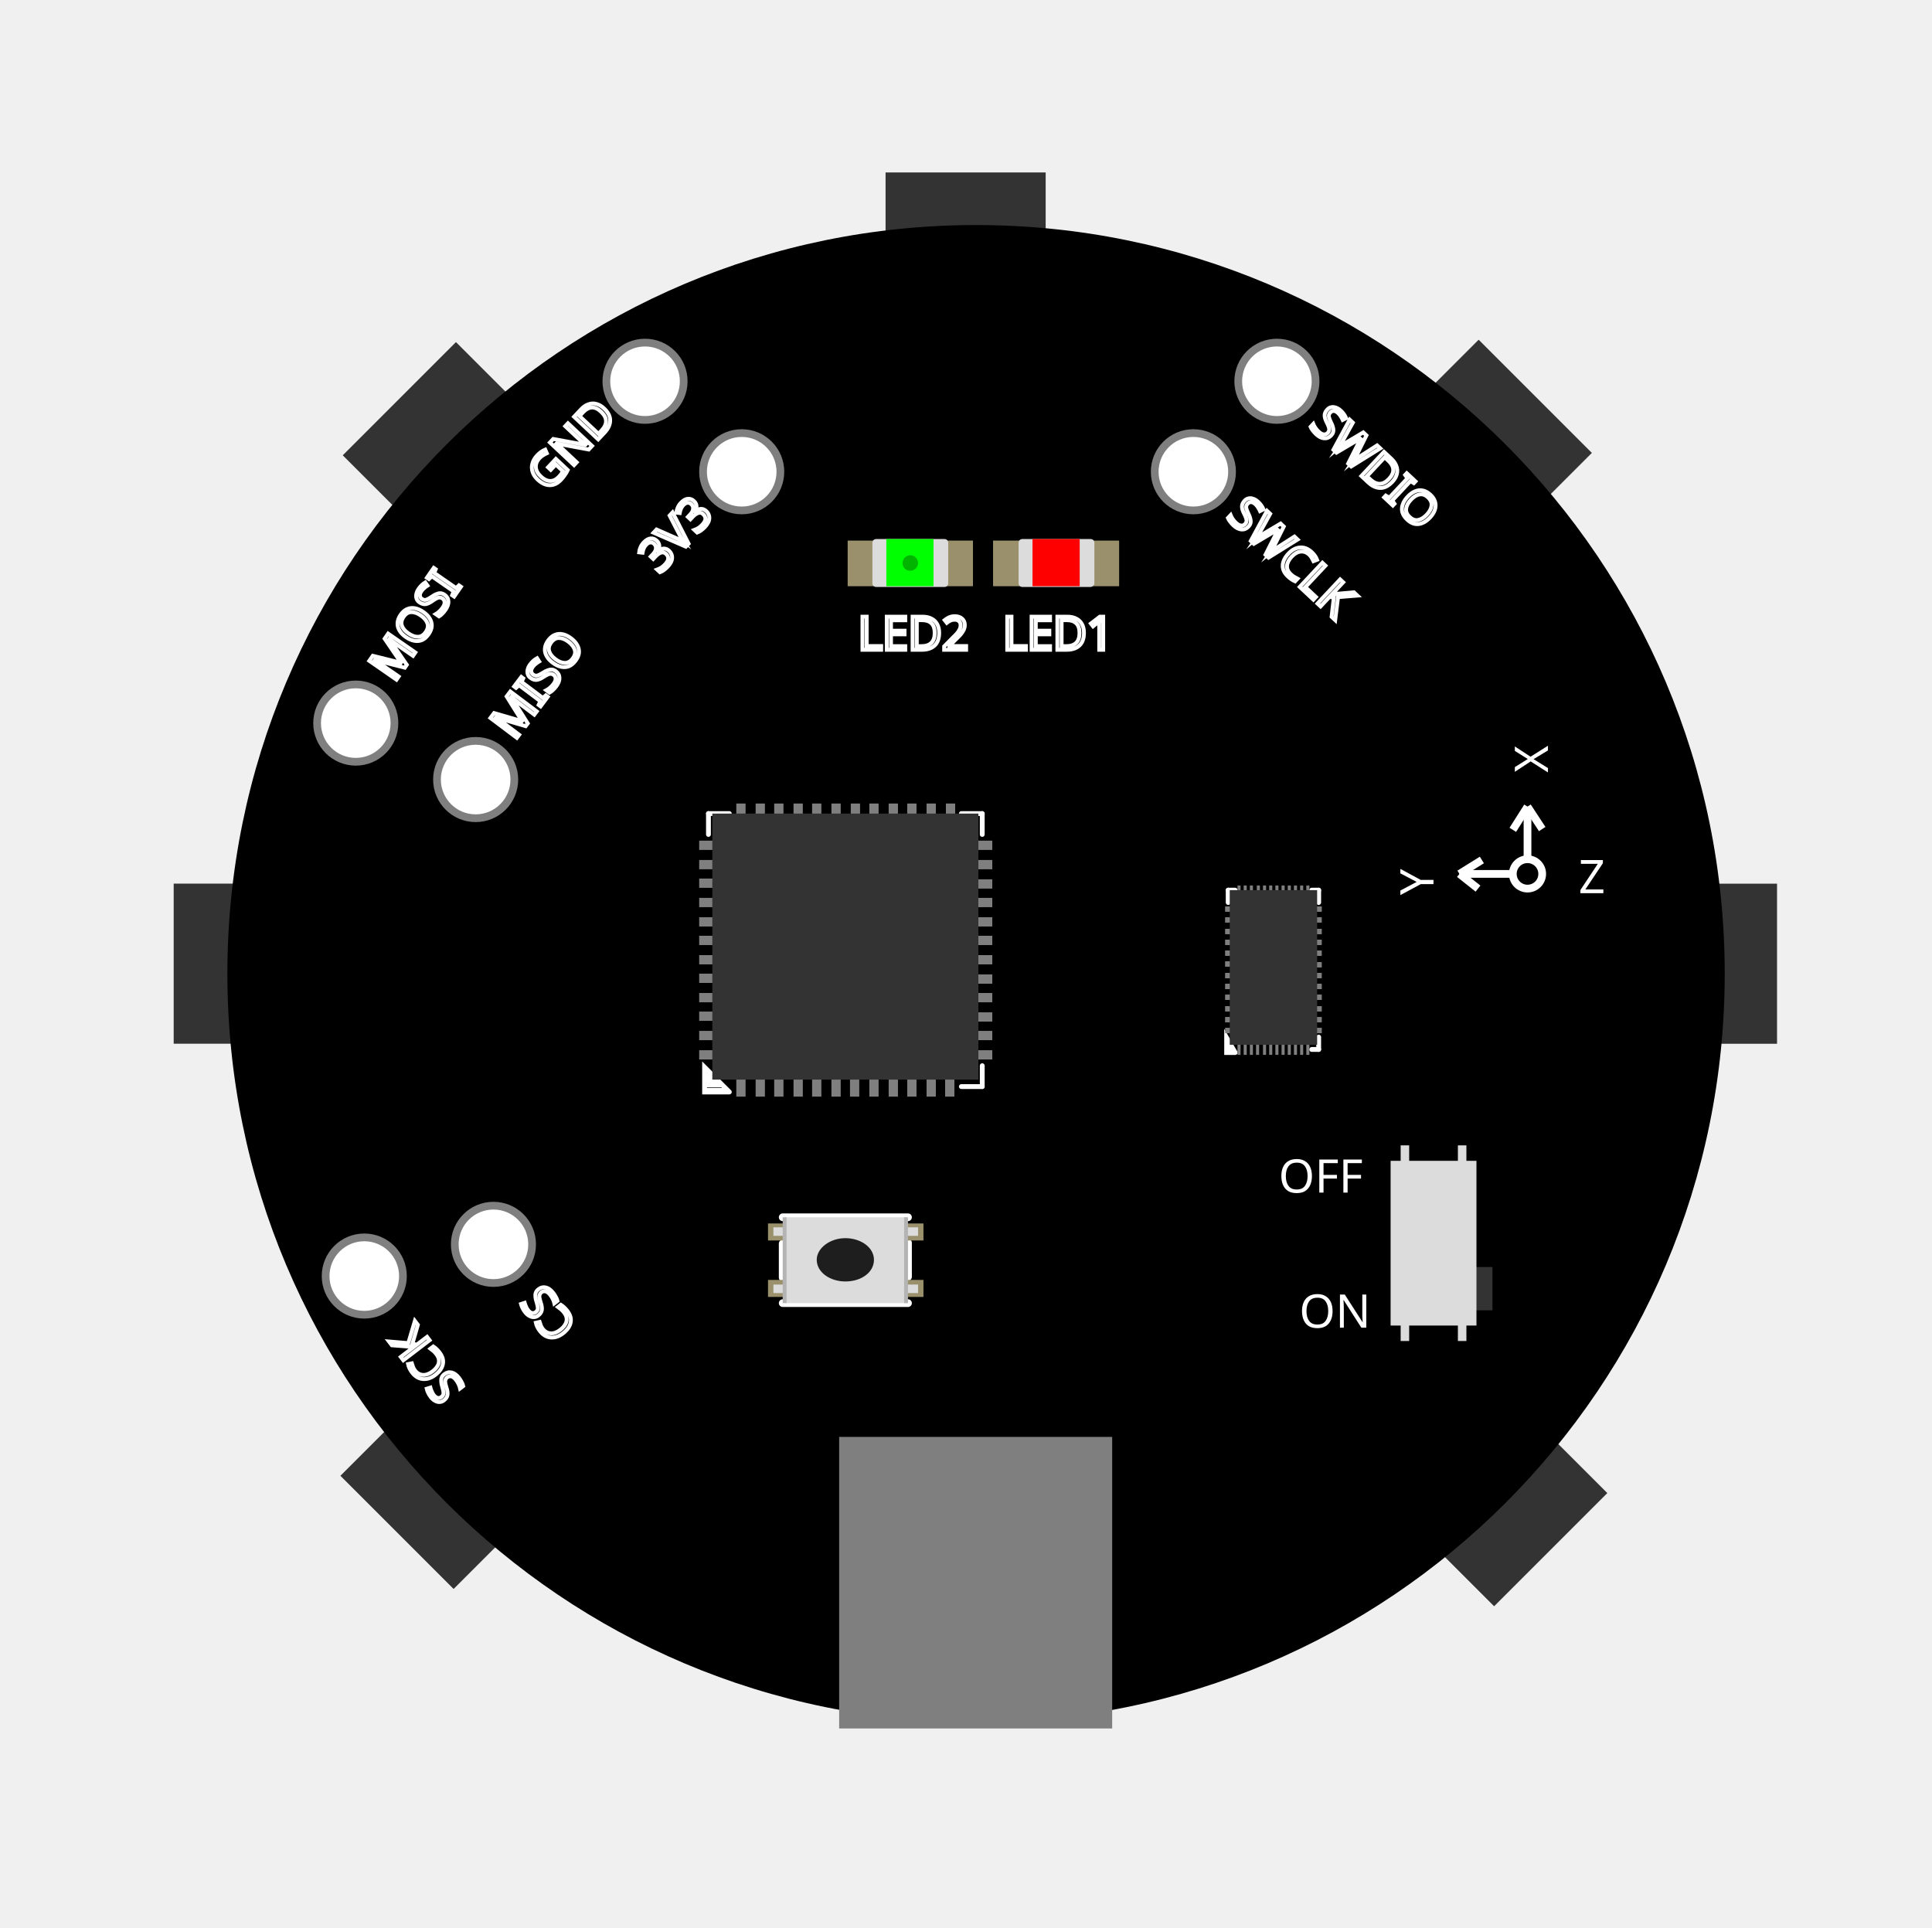
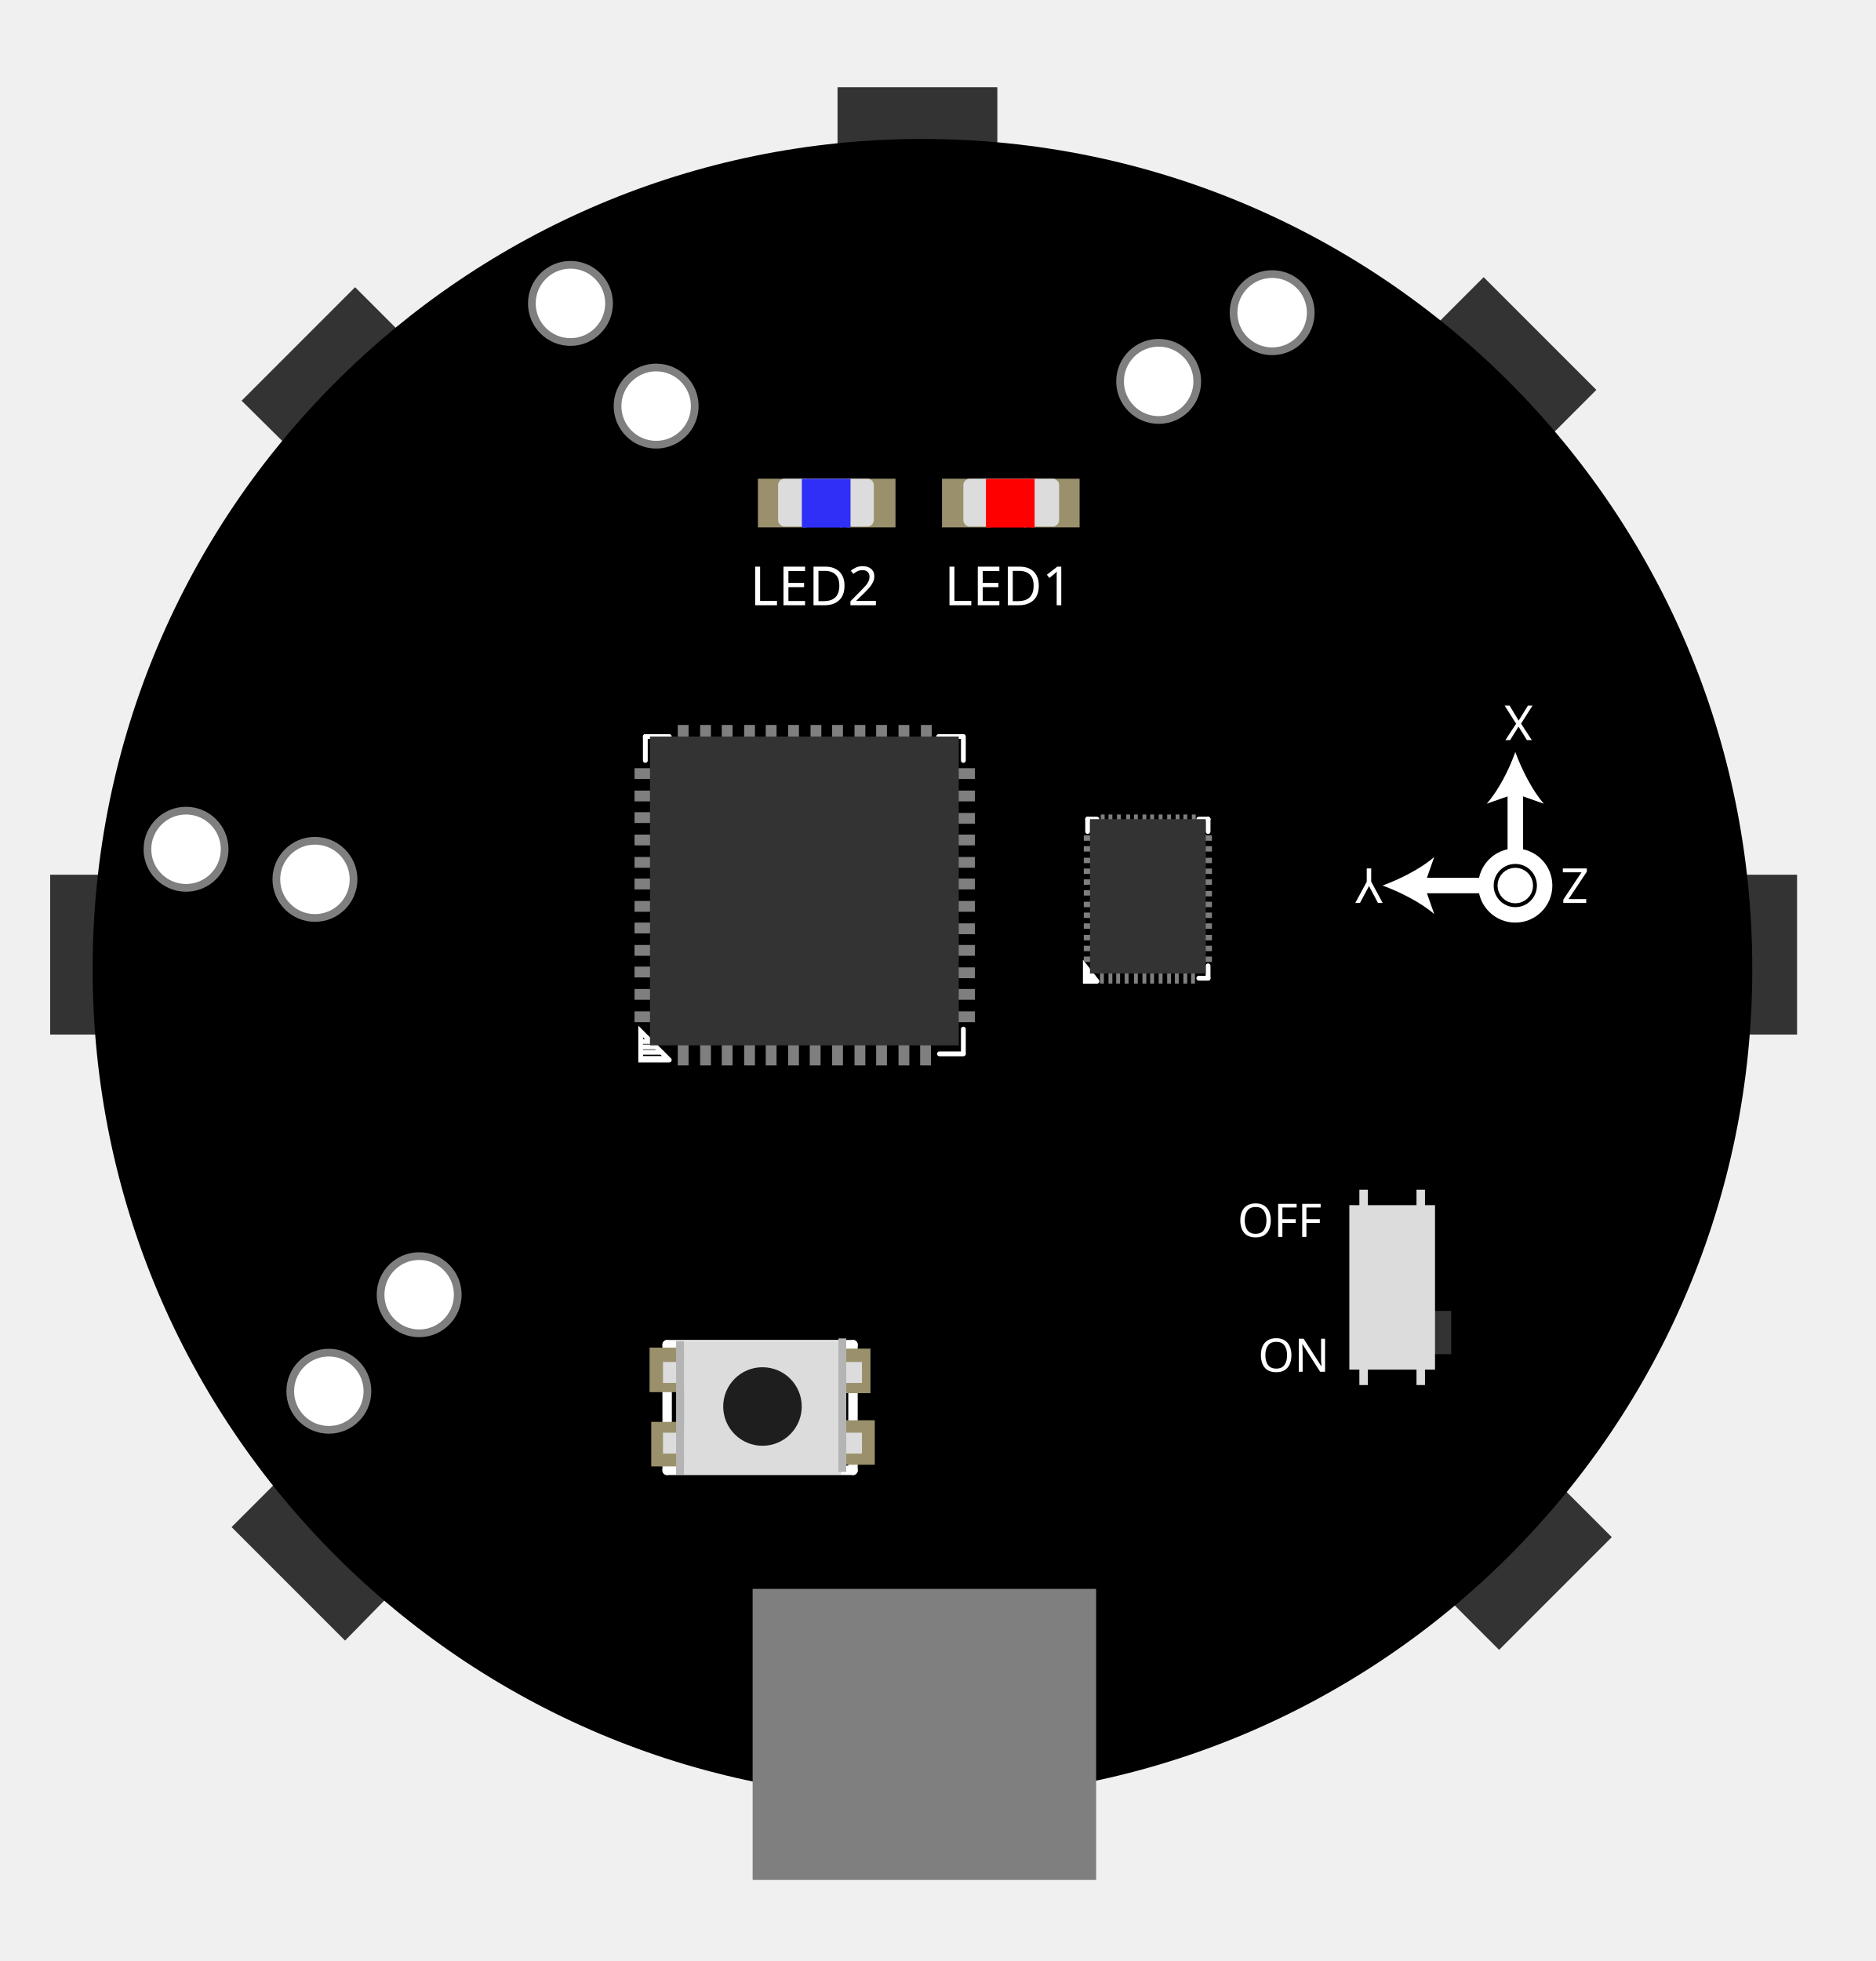
- <svg xmlns="http://www.w3.org/2000/svg" viewBox="0 0 249.8 249.3" id="svg442">
-   <style id="style230">.st0{fill:#333}.st1{fill:#fff;stroke:#7f7f7f;stroke-miterlimit:10}.st2{fill:#7f7f7f}.st3{stroke-linecap:round}.st3,.st4{fill:none;stroke:#fff;stroke-width:.999}.st5{fill:#9a916c}.st6{fill:#dcdcdc}.st8{fill:#b4b4b4}.st9{stroke:#fff;stroke-width:.5;stroke-miterlimit:10}.st10{font-family:'HelveticaNeue-UltraLight'}.st11{font-size:6px}.st12{fill:#fff}.st13{font-family:'HelveticaNeue-Bold'}.st15,.st16,.st20{fill:none;stroke:#fff}.st15{stroke-miterlimit:10}.st16,.st20{stroke-width:.749;stroke-linecap:round}.st20{stroke-width:.624}</style>
-   <g id="svg2">
-     <path id="A5" transform="rotate(-134.999 56.194 193.22)" class="st0" d="M45.8 186.3h20.7v13.8H45.8z" />
-     <path id="A4" transform="rotate(-45.001 195.637 195.533)" class="st0" d="M185.3 188.6H206v13.8h-20.7z" />
-     <path id="A2" transform="rotate(45.001 193.608 56.08)" class="st0" d="M183.3 49.2H204V63h-20.7z" />
-     <path id="A7" transform="rotate(-45.001 56.572 56.46)" class="st0" d="M46.2 49.5h20.7v13.8H46.2z" />
-     <path id="A1" transform="rotate(-90 29.407 124.65)" class="st0" d="M19.1 117.7h20.7v13.8H19.1z" />
-     <path id="A3" transform="rotate(-90 222.914 124.65)" class="st0" d="M212.6 117.7h20.7v13.8h-20.7z" />
-     <path id="A6" class="st0" d="M114.5 22.3h20.7v13.8h-20.7z" />
-     <circle cx="126.2" cy="125.9" r="96.8" id="circle239" />
-     <circle id="SWDIO" class="st1" cx="165.1" cy="49.3" r="5" />
-     <circle id="SWCLK" class="st1" cx="154.3" cy="61" r="5" />
-     <path class="st2" id="rect243" d="M108.5 185.8h35.3v37.7h-35.3z" />
-     <circle id="_x33_V" class="st1" cx="95.9" cy="61" r="5" />
-     <circle id="GND" class="st1" cx="83.4" cy="49.3" r="5" />
-     <path id="path25263" class="st3" d="M117.4 168.5h-16.2" />
-     <path id="path25265" class="st3" d="M101.2 157.4h16.2" />
-     <path id="path25267" class="st3" d="M117.4 160.7v4.4" />
-     <path id="path25269" class="st3" d="M101.2 165.2v-4.4" />
-     <path id="path25271" class="st4" d="M109.3 160.2c2 0 3.7 1.2 3.7 2.8 0 1.5-1.7 2.8-3.7 2.8s-3.7-1.2-3.7-2.8c0-1.6 1.7-2.8 3.7-2.8z" />
-     <path id="path25273" class="st4" d="M109.3 161.1c1.4 0 2.5.8 2.5 1.8s-1.1 1.8-2.5 1.8-2.5-.8-2.5-1.8c.1-1 1.2-1.8 2.5-1.8z" />
-     <path id="path25689" class="st5" d="M119.4 160.4h-4.9v-2.2h4.9v2.2z" />
-     <path id="path25691" class="st5" d="M104.2 160.4h-4.9v-2.2h4.9v2.2z" />
-     <path id="path25693" class="st5" d="M119.4 167.7h-4.9v-2.2h4.9v2.2z" />
-     <path id="path25695" class="st5" d="M104.2 167.7h-4.9v-2.2h4.9v2.2z" />
-     <path id="path26207" class="st6" d="M101.5 167.2v1.3h15.7v-1.3h1.5v-1.1h-1.5v-6.3h1.5v-1.1h-1.5v-1.3h-15.7v1.3H100v1.1h1.5v6.3H100v1.1h1.5z" />
-     <path id="BTN_B" d="M109.3 165.7c-2 0-3.7-1.2-3.7-2.8 0-1.5 1.7-2.8 3.7-2.8s3.7 1.2 3.7 2.8c0 1.6-1.6 2.8-3.7 2.8" fill="#1e1e1e" />
-     <path id="path26211" class="st8" d="M117.4 168.5h-.5v-11.1h.5v11.1z" />
-     <path id="path26213" class="st8" d="M101.7 168.5h-.5v-11.1h.5v11.1z" />
-     <circle id="MISO" class="st1" cx="61.5" cy="100.8" r="5" />
-     <circle id="MOSI" class="st1" cx="46" cy="93.5" r="5" />
-     <circle id="CS" class="st1" cx="63.8" cy="160.9" r="5" />
-     <circle id="SCK" class="st1" cx="47.1" cy="165" r="5" />
-     <text transform="translate(110.934 84.021)" class="st9 st10 st11" id="text265">LED2</text>
-     <text transform="translate(129.656 84.021)" class="st9 st10 st11" id="text267">LED1</text>
-     <text transform="rotate(43.164 14.936 241.316)" class="st9 st10 st11" id="text269">SWDIO</text>
-     <text transform="rotate(43.164 -5.308 233.7)" class="st9 st10 st11" id="text271">SWCLK</text>
-     <text transform="rotate(-46.835 109.019 -49.909)" class="st9 st10 st11" id="text273">GND</text>
-     <text transform="rotate(-46.835 128.423 -61.298)" class="st9 st10 st11" id="text275">3V3</text>
-     <text transform="rotate(-55.264 109.864 -4.467)" class="st9 st10 st11" id="text277">MOSI</text>
-     <text transform="rotate(-53.028 129.326 -18.692)" class="st9 st10 st11" id="text279">MISO</text>
-     <text transform="scale(-1) rotate(52.64 151.222 -150.542)" class="st9 st10 st11" id="text281">SCK</text>
-     <text transform="rotate(-128.083 79.074 67.487)" class="st9 st10 st11" id="text283">CS</text>
-     <text transform="rotate(-90 150.027 -50.117)" class="st12 st13 st11" id="text285">X</text>
-     <text transform="rotate(-90 150.543 -34.801)" class="st12 st13 st11" id="text287">Y</text>
-     <text transform="translate(193.444 124.48)" class="st10 st11" id="text289">z</text>
-     <text transform="translate(204.105 115.494)" class="st12 st13 st11" id="text291">Z</text>
-     <circle cx="197.5" cy="113" r="1.9" id="circle293" stroke="#fff" stroke-miterlimit="10" />
-     <path class="st15" id="line295" d="M197.5 111.2v-6.9" />
-     <path class="st15" id="line297" d="M195.6 113h-6.9" />
-     <path class="st15" id="line299" d="M188.7 113l2.9-1.8" />
-     <path class="st15" id="line301" d="M188.7 113l2.4 1.9" />
-     <path class="st15" id="line303" d="M197.5 104.3l-1.9 3" />
-     <path class="st15" id="line305" d="M197.5 104.3l1.9 2.9" />
-     <path transform="rotate(-90 189.1 166.631)" class="st0" id="rect307" d="M186.3 162.8h5.6v7.7h-5.6z" />
-     <path id="path26207_1_" class="st6" d="M181.1 150.1h-1.3v21.3h1.3v2h1.1v-2h6.3v2h1.1v-2h1.3v-21.3h-1.3v-2h-1.1v2h-6.3v-2h-1.1v2z" />
-     <text transform="translate(165.315 154.213)" class="st12 st13 st11" id="text310">OFF</text>
-     <text transform="translate(167.985 171.676)" class="st12 st13 st11" id="text312">ON</text>
-   </g>
-   <g id="Layer_3">
-     <path id="path25197" class="st16" d="M117.7 71.9v1.9-1.9m-.8-.6v3-3m2 1.5l-2.5 1.9V71l2.5 1.8" />
-     <path id="path25609" class="st5" d="M115.5 69.9v5.9h-5.9v-5.9h5.9z" />
-     <path id="path25611" class="st5" d="M125.8 69.9v5.9h-5.9v-5.9h5.9z" />
-     <path id="path26119" class="st6" d="M122.1 75.9h-8.8c-.3 0-.5-.2-.5-.5v-5.2c0-.3.2-.5.5-.5h8.8c.3 0 .5.2.5.5v5.2c0 .3-.2.5-.5.5" />
-     <path id="path26121" d="M120.7 69.7v6.1h-6.1v-6.1h6.1z" fill="#0f0" />
-     <path id="path26123" d="M118.7 72.8c0 .5-.4 1-1 1s-1-.4-1-1c0-.5.4-1 1-1s1 .5 1 1" fill="#00b400" />
-     <path id="path25055" class="st16" d="M136.6 71.9v1.9-1.9m-.8-.6v3-3m2 1.5l-2.5 1.9V71l2.5 1.8" />
-     <path id="path25525" class="st5" d="M134.3 69.9v5.9h-5.9v-5.9h5.9z" />
-     <path id="path25527" class="st5" d="M144.7 69.9v5.9h-5.9v-5.9h5.9z" />
-     <path id="path26013" class="st6" d="M141 75.9h-8.8c-.3 0-.5-.2-.5-.5v-5.2c0-.3.2-.5.5-.5h8.8c.3 0 .5.2.5.5v5.2c0 .3-.3.5-.5.5" />
-     <path id="LED" d="M139.6 69.7v6.1h-6.1v-6.1h6.1z" fill="red" />
-   </g>
-   <g id="Layer_2">
-     <path id="path25295" class="st20" d="M94.3 105.2h-2.7" />
-     <path id="path25297" class="st20" d="M91.6 105.2v2.7" />
-     <path id="path25299" class="st20" d="M124.3 105.2h2.7" />
-     <path id="path25301" class="st20" d="M127 105.2v2.7" />
-     <path id="path25303" class="st20" d="M127 137.8v2.7" />
-     <path id="path25305" class="st20" d="M127 140.5h-2.7" />
-     <path id="path25307" class="st20" d="M91.1 139.1h1.1-1.1m0 .6h1.7-1.7m0 .6h2.4-2.4m0 .7h3-3m3.2.2h-3.2V138l3.2 3.2" />
-     <path id="path25719" class="st2" d="M95.2 138.1h1.2v3.7h-1.2v-3.7z" />
-     <path id="path25721" class="st2" d="M97.7 138.1h1.2v3.7h-1.2v-3.7z" />
-     <path id="path25723" class="st2" d="M100.1 138.1h1.2v3.7h-1.2v-3.7z" />
-     <path id="path25725" class="st2" d="M102.6 138.1h1.2v3.7h-1.2v-3.7z" />
-     <path id="path25727" class="st2" d="M105 138.1h1.2v3.7H105v-3.7z" />
-     <path id="path25729" class="st2" d="M107.5 138.1h1.2v3.7h-1.2v-3.7z" />
-     <path id="path25731" class="st2" d="M109.9 138.1h1.2v3.7h-1.2v-3.7z" />
-     <path id="path25733" class="st2" d="M112.4 138.1h1.2v3.7h-1.2v-3.7z" />
-     <path id="path25735" class="st2" d="M114.9 138.1h1.2v3.7h-1.2v-3.7z" />
-     <path id="path25737" class="st2" d="M117.3 138.1h1.2v3.7h-1.2v-3.7z" />
-     <path id="path25739" class="st2" d="M119.8 138.1h1.2v3.7h-1.2v-3.7z" />
-     <path id="path25741" class="st2" d="M122.2 138.1h1.2v3.7h-1.2v-3.7z" />
-     <path id="path25743" class="st2" d="M128.3 137h-3.7v-1.2h3.7v1.2z" />
-     <path id="path25745" class="st2" d="M128.3 134.5h-3.7v-1.2h3.7v1.2z" />
-     <path id="path25747" class="st2" d="M128.3 132.1h-3.7v-1.2h3.7v1.2z" />
-     <path id="path25749" class="st2" d="M128.3 129.6h-3.7v-1.2h3.7v1.2z" />
-     <path id="path25751" class="st2" d="M128.3 127.2h-3.7V126h3.7v1.2z" />
-     <path id="path25753" class="st2" d="M128.3 124.7h-3.7v-1.2h3.7v1.2z" />
-     <path id="path25755" class="st2" d="M128.3 122.2h-3.7V121h3.7v1.2z" />
-     <path id="path25757" class="st2" d="M128.3 119.8h-3.7v-1.2h3.7v1.2z" />
-     <path id="path25759" class="st2" d="M128.3 117.3h-3.7v-1.2h3.7v1.2z" />
-     <path id="path25761" class="st2" d="M128.3 114.9h-3.7v-1.2h3.7v1.2z" />
-     <path id="path25763" class="st2" d="M128.3 112.4h-3.7v-1.2h3.7v1.2z" />
-     <path id="path25765" class="st2" d="M128.3 109.9h-3.7v-1.2h3.7v1.2z" />
-     <path id="path25767" class="st2" d="M123.5 107.6h-1.2v-3.7h1.2v3.7z" />
-     <path id="path25769" class="st2" d="M121 107.6h-1.2v-3.7h1.2v3.7z" />
-     <path id="path25771" class="st2" d="M118.5 107.6h-1.2v-3.7h1.2v3.7z" />
-     <path id="path25773" class="st2" d="M116.1 107.6h-1.2v-3.7h1.2v3.7z" />
-     <path id="path25775" class="st2" d="M113.6 107.6h-1.2v-3.7h1.2v3.7z" />
-     <path id="path25777" class="st2" d="M111.2 107.6H110v-3.7h1.2v3.7z" />
-     <path id="path25779" class="st2" d="M108.7 107.6h-1.2v-3.7h1.2v3.7z" />
-     <path id="path25781" class="st2" d="M106.3 107.6H105v-3.7h1.2v3.7z" />
-     <path id="path25783" class="st2" d="M103.8 107.6h-1.2v-3.7h1.2v3.7z" />
-     <path id="path25785" class="st2" d="M101.3 107.6h-1.2v-3.7h1.2v3.7z" />
-     <path id="path25787" class="st2" d="M98.9 107.6h-1.2v-3.7h1.2v3.7z" />
-     <path id="path25789" class="st2" d="M96.4 107.6h-1.2v-3.7h1.2v3.7z" />
-     <path id="path25791" class="st2" d="M90.4 108.7h3.7v1.2h-3.7v-1.2z" />
-     <path id="path25793" class="st2" d="M90.4 111.2h3.7v1.2h-3.7v-1.2z" />
-     <path id="path25795" class="st2" d="M90.4 113.6h3.7v1.2h-3.7v-1.2z" />
-     <path id="path25797" class="st2" d="M90.4 116.1h3.7v1.2h-3.7v-1.2z" />
-     <path id="path25799" class="st2" d="M90.4 118.6h3.7v1.2h-3.7v-1.2z" />
-     <path id="path25801" class="st2" d="M90.4 121h3.7v1.2h-3.7V121z" />
-     <path id="path25803" class="st2" d="M90.4 123.5h3.7v1.2h-3.7v-1.2z" />
-     <path id="path25805" class="st2" d="M90.4 125.9h3.7v1.2h-3.7v-1.2z" />
-     <path id="path25807" class="st2" d="M90.4 128.4h3.7v1.2h-3.7v-1.2z" />
-     <path id="path25809" class="st2" d="M90.4 130.8h3.7v1.2h-3.7v-1.2z" />
-     <path id="path25811" class="st2" d="M90.4 133.3h3.7v1.2h-3.7v-1.2z" />
-     <path id="path25813" class="st2" d="M90.4 135.8h3.7v1.2h-3.7v-1.2z" />
-     <path id="path25815" class="st2" d="M97.8 111.3h23.1v23.1H97.8v-23.1z" />
-     <path id="path26243" class="st0" d="M92.1 105.2h34.4v34.4H92.1v-34.4z" />
-     <path id="path25295_1_" class="st20" d="M159.7 115.1h-.9" />
-     <path id="path25297_1_" class="st20" d="M158.8 115.1v1.6" />
-     <path id="path25299_1_" class="st20" d="M169.6 115.1h.9" />
-     <path id="path25301_1_" class="st20" d="M170.5 115.1v1.6" />
-     <path id="path25303_1_" class="st20" d="M170.5 134.1v1.6" />
-     <path id="path25305_1_" class="st20" d="M170.5 135.7h-.9" />
-     <path id="path25307_1_" class="st20" d="M158.7 134.9h.4-.4m0 .3h.6-.6m0 .4h.8-.8m0 .3h1-1m1 .2h-1.1v-1.9l1.1 1.9" />
-     <path id="path25719_1_" class="st2" d="M160 134.3h.4v2.1h-.4v-2.1z" />
-     <path id="path25721_1_" class="st2" d="M160.8 134.3h.4v2.1h-.4v-2.1z" />
-     <path id="path25723_1_" class="st2" d="M161.6 134.3h.4v2.1h-.4v-2.1z" />
-     <path id="path25725_1_" class="st2" d="M162.4 134.3h.4v2.1h-.4v-2.1z" />
-     <path id="path25727_1_" class="st2" d="M163.3 134.3h.4v2.1h-.4v-2.1z" />
-     <path id="path25729_1_" class="st2" d="M164.1 134.3h.4v2.1h-.4v-2.1z" />
-     <path id="path25731_1_" class="st2" d="M164.9 134.3h.4v2.1h-.4v-2.1z" />
-     <path id="path25733_1_" class="st2" d="M165.7 134.3h.4v2.1h-.4v-2.1z" />
-     <path id="path25735_1_" class="st2" d="M166.5 134.3h.4v2.1h-.4v-2.1z" />
-     <path id="path25737_1_" class="st2" d="M167.3 134.3h.4v2.1h-.4v-2.1z" />
-     <path id="path25739_1_" class="st2" d="M168.1 134.3h.4v2.1h-.4v-2.1z" />
-     <path id="path25741_1_" class="st2" d="M168.9 134.3h.4v2.1h-.4v-2.1z" />
-     <path id="path25743_1_" class="st2" d="M170.9 133.6h-1.2v-.7h1.2v.7z" />
-     <path id="path25745_1_" class="st2" d="M170.9 132.2h-1.2v-.7h1.2v.7z" />
-     <path id="path25747_1_" class="st2" d="M170.9 130.8h-1.2v-.7h1.2v.7z" />
-     <path id="path25749_1_" class="st2" d="M170.9 129.3h-1.2v-.7h1.2v.7z" />
-     <path id="path25751_1_" class="st2" d="M170.9 127.9h-1.2v-.7h1.2v.7z" />
-     <path id="path25753_1_" class="st2" d="M170.9 126.5h-1.2v-.7h1.2v.7z" />
-     <path id="path25755_1_" class="st2" d="M170.9 125.1h-1.2v-.7h1.2v.7z" />
-     <path id="path25757_1_" class="st2" d="M170.9 123.6h-1.2v-.7h1.2v.7z" />
-     <path id="path25759_1_" class="st2" d="M170.9 122.2h-1.2v-.7h1.2v.7z" />
-     <path id="path25761_1_" class="st2" d="M170.9 120.8h-1.2v-.7h1.2v.7z" />
-     <path id="path25763_1_" class="st2" d="M170.9 119.3h-1.2v-.7h1.2v.7z" />
-     <path id="path25765_1_" class="st2" d="M170.9 117.9h-1.2v-.7h1.2v.7z" />
-     <path id="path25767_1_" class="st2" d="M169.3 116.6h-.4v-2.1h.4v2.1z" />
-     <path id="path25769_1_" class="st2" d="M168.5 116.6h-.4v-2.1h.4v2.1z" />
-     <path id="path25771_1_" class="st2" d="M167.7 116.6h-.4v-2.1h.4v2.1z" />
-     <path id="path25773_1_" class="st2" d="M166.9 116.6h-.4v-2.1h.4v2.1z" />
-     <path id="path25775_1_" class="st2" d="M166.1 116.6h-.4v-2.1h.4v2.1z" />
-     <path id="path25777_1_" class="st2" d="M165.3 116.6h-.4v-2.1h.4v2.1z" />
-     <path id="path25779_1_" class="st2" d="M164.5 116.6h-.4v-2.1h.4v2.1z" />
-     <path id="path25781_1_" class="st2" d="M163.7 116.6h-.4v-2.1h.4v2.1z" />
-     <path id="path25783_1_" class="st2" d="M162.9 116.6h-.4v-2.1h.4v2.1z" />
-     <path id="path25785_1_" class="st2" d="M162 116.6h-.4v-2.1h.4v2.1z" />
-     <path id="path25787_1_" class="st2" d="M161.2 116.6h-.4v-2.1h.4v2.1z" />
-     <path id="path25789_1_" class="st2" d="M160.4 116.6h-.4v-2.1h.4v2.1z" />
-     <path id="path25791_1_" class="st2" d="M158.4 117.2h1.2v.7h-1.2v-.7z" />
-     <path id="path25793_1_" class="st2" d="M158.4 118.6h1.2v.7h-1.2v-.7z" />
-     <path id="path25795_1_" class="st2" d="M158.4 120.1h1.2v.7h-1.2v-.7z" />
-     <path id="path25797_1_" class="st2" d="M158.4 121.5h1.2v.7h-1.2v-.7z" />
-     <path id="path25799_1_" class="st2" d="M158.4 122.9h1.2v.7h-1.2v-.7z" />
-     <path id="path25801_1_" class="st2" d="M158.4 124.3h1.2v.7h-1.2v-.7z" />
-     <path id="path25803_1_" class="st2" d="M158.4 125.8h1.2v.7h-1.2v-.7z" />
-     <path id="path25805_1_" class="st2" d="M158.4 127.2h1.2v.7h-1.2v-.7z" />
-     <path id="path25807_1_" class="st2" d="M158.4 128.6h1.2v.7h-1.2v-.7z" />
-     <path id="path25809_1_" class="st2" d="M158.4 130.1h1.2v.7h-1.2v-.7z" />
-     <path id="path25811_1_" class="st2" d="M158.4 131.5h1.2v.7h-1.2v-.7z" />
-     <path id="path25813_1_" class="st2" d="M158.4 132.9h1.2v.7h-1.2v-.7z" />
-     <path id="path25815_1_" class="st2" d="M160.9 118.7h7.6v13.4h-7.6v-13.4z" />
-     <path id="path26243_1_" class="st0" d="M159 115.1h11.3v20H159v-20z" />
+ <svg xmlns="http://www.w3.org/2000/svg" id="Layer_1" viewBox="0 0 243 254">
+   <style>.st0{fill:#333}.st1{fill:none;stroke:#fff;stroke-width:.624;stroke-linecap:round}.st2{fill:#7f7f7f}.st3,.st4{fill:none}.st4{stroke:#fff;stroke-width:2;stroke-miterlimit:10}.st5{fill:#fff}.st7{font-family:'OCRAStd'}.st8{font-size:6.259px}.st9{stroke-linecap:round}.st10,.st9{fill:none;stroke:#fff;stroke-width:.36}.st11{fill:#9a916c}.st12{fill:#dcdcdc}.st14{fill:#b4b4b4}.st15{fill:#fff;stroke:#7f7f7f;stroke-miterlimit:10}.st16{font-size:7px}.st17{fill:none;stroke:#fff;stroke-width:.432;stroke-linecap:round}.st19{font-family:'HelveticaNeue-Bold'}.st20{font-size:6px}</style>
+   <path id="A5" class="st0" d="M44.7 212.5L30 197.8l9.8-9.8 14.6 14.6-9.7 9.9z" />
+   <path id="A4" class="st0" d="M184.4 203.9l14.6-14.6 9.8 9.8-14.6 14.6-9.8-9.8z" />
+   <path id="A2" class="st0" d="M192.2 35.9l14.6 14.6-9.8 9.8-14.6-14.6 9.8-9.8z" />
+   <path id="A7" class="st0" d="M31.3 51.9L46 37.2l9.8 9.8-14.7 14.6-9.8-9.7z" />
+   <path id="A1" class="st0" d="M6.5 134v-20.7h13.8V134H6.5z" />
+   <path id="A3" class="st0" d="M219 134v-20.7h13.8V134H219z" />
+   <path id="JACK_x5F_TX" class="st0" d="M108.5 11.3h20.7v13.8h-20.7V11.3z" />
+   <circle cx="119.5" cy="125.5" r="107.5" />
+   <path id="path25295" class="st1" d="M86.7 95.4h-3.1" />
+   <path id="path25297" class="st1" d="M83.6 95.4v3.1" />
+   <path id="path25299" class="st1" d="M121.6 95.4h3.1" />
+   <path id="path25301" class="st1" d="M124.8 95.4v3.1" />
+   <path id="path25303" class="st1" d="M124.8 133.3v3.1" />
+   <path id="path25305" class="st1" d="M124.8 136.5h-3.1" />
+   <path id="path25307" class="st1" d="M83 134.9h1.3H83m0 .7h2-2m0 .7h2.8H83m0 .8h3.5H83m3.7.2H83v-3.7l3.7 3.7" />
+   <path id="path25719" class="st2" d="M87.8 133.7h1.4v4.3h-1.4v-4.3z" />
+   <path id="path25721" class="st2" d="M90.7 133.7h1.4v4.3h-1.4v-4.3z" />
+   <path id="path25723" class="st2" d="M93.5 133.7h1.4v4.3h-1.4v-4.3z" />
+   <path id="path25725" class="st2" d="M96.4 133.7h1.4v4.3h-1.4v-4.3z" />
+   <path id="path25727" class="st2" d="M99.2 133.7h1.4v4.3h-1.4v-4.3z" />
+   <path id="path25729" class="st2" d="M102.1 133.7h1.4v4.3h-1.4v-4.3z" />
+   <path id="path25731" class="st2" d="M104.9 133.7h1.4v4.3h-1.4v-4.3z" />
+   <path id="path25733" class="st2" d="M107.8 133.7h1.4v4.3h-1.4v-4.3z" />
+   <path id="path25735" class="st2" d="M110.7 133.7h1.4v4.3h-1.4v-4.3z" />
+   <path id="path25737" class="st2" d="M113.5 133.7h1.4v4.3h-1.4v-4.3z" />
+   <path id="path25739" class="st2" d="M116.4 133.7h1.4v4.3h-1.4v-4.3z" />
+   <path id="path25741" class="st2" d="M119.2 133.7h1.4v4.3h-1.4v-4.3z" />
+   <path id="path25743" class="st2" d="M126.3 132.4H122V131h4.3v1.4z" />
+   <path id="path25745" class="st2" d="M126.3 129.5H122v-1.4h4.3v1.4z" />
+   <path id="path25747" class="st2" d="M126.3 126.7H122v-1.4h4.3v1.4z" />
+   <path id="path25749" class="st2" d="M126.3 123.8H122v-1.4h4.3v1.4z" />
+   <path id="path25751" class="st2" d="M126.3 121H122v-1.4h4.3v1.4z" />
+   <path id="path25753" class="st2" d="M126.3 118.1H122v-1.4h4.3v1.4z" />
+   <path id="path25755" class="st2" d="M126.3 115.2H122v-1.4h4.3v1.4z" />
+   <path id="path25757" class="st2" d="M126.3 112.4H122V111h4.3v1.4z" />
+   <path id="path25759" class="st2" d="M126.3 109.5H122v-1.4h4.3v1.4z" />
+   <path id="path25761" class="st2" d="M126.3 106.7H122v-1.4h4.3v1.4z" />
+   <path id="path25763" class="st2" d="M126.3 103.8H122v-1.4h4.3v1.4z" />
+   <path id="path25765" class="st2" d="M126.3 100.9H122v-1.4h4.3v1.4z" />
+   <path id="path25767" class="st2" d="M120.7 98.2h-1.4v-4.3h1.4v4.3z" />
+   <path id="path25769" class="st2" d="M117.8 98.2h-1.4v-4.3h1.4v4.3z" />
+   <path id="path25771" class="st2" d="M114.9 98.2h-1.4v-4.3h1.4v4.3z" />
+   <path id="path25773" class="st2" d="M112.1 98.2h-1.4v-4.3h1.4v4.3z" />
+   <path id="path25775" class="st2" d="M109.2 98.2h-1.4v-4.3h1.4v4.3z" />
+   <path id="path25777" class="st2" d="M106.4 98.2H105v-4.3h1.4v4.3z" />
+   <path id="path25779" class="st2" d="M103.5 98.2h-1.4v-4.3h1.4v4.3z" />
+   <path id="path25781" class="st2" d="M100.7 98.2h-1.5v-4.3h1.4v4.3h.1z" />
+   <path id="path25783" class="st2" d="M97.8 98.2h-1.4v-4.3h1.4v4.3z" />
+   <path id="path25785" class="st2" d="M94.9 98.2h-1.4v-4.3h1.4v4.3z" />
+   <path id="path25787" class="st2" d="M92.1 98.2h-1.4v-4.3h1.4v4.3z" />
+   <path id="path25789" class="st2" d="M89.2 98.2h-1.4v-4.3h1.4v4.3z" />
+   <path id="path25791" class="st2" d="M82.2 99.5h4.3v1.4h-4.3v-1.4z" />
+   <path id="path25793" class="st2" d="M82.2 102.4h4.3v1.4h-4.3v-1.4z" />
+   <path id="path25795" class="st2" d="M82.2 105.2h4.3v1.4h-4.3v-1.4z" />
+   <path id="path25797" class="st2" d="M82.2 108.1h4.3v1.4h-4.3v-1.4z" />
+   <path id="path25799" class="st2" d="M82.2 111h4.3v1.4h-4.3V111z" />
+   <path id="path25801" class="st2" d="M82.2 113.8h4.3v1.4h-4.3v-1.4z" />
+   <path id="path25803" class="st2" d="M82.2 116.7h4.3v1.4h-4.3v-1.4z" />
+   <path id="path25805" class="st2" d="M82.2 119.5h4.3v1.4h-4.3v-1.4z" />
+   <path id="path25807" class="st2" d="M82.2 122.4h4.3v1.4h-4.3v-1.4z" />
+   <path id="path25809" class="st2" d="M82.2 125.2h4.3v1.4h-4.3v-1.4z" />
+   <path id="path25811" class="st2" d="M82.2 128.1h4.3v1.4h-4.3v-1.4z" />
+   <path id="path25813" class="st2" d="M82.2 131h4.3v1.4h-4.3V131z" />
+   <path id="path25815" class="st2" d="M90.8 102.5h26.9v26.9H90.8v-26.9z" />
+   <path id="path26243" class="st0" d="M84.2 95.4h40v40h-40v-40z" />
+   <g>
+     <path id="path25295_1_" class="st1" d="M142.1 106.1h-1.2" />
+     <path id="path25297_1_" class="st1" d="M140.9 106.1v1.6" />
+     <path id="path25299_1_" class="st1" d="M155.3 106.1h1.2" />
+     <path id="path25301_1_" class="st1" d="M156.5 106.1v1.6" />
+     <path id="path25303_1_" class="st1" d="M156.5 125.1v1.6" />
+     <path id="path25305_1_" class="st1" d="M156.5 126.7h-1.2" />
+     <path id="path25307_1_" class="st1" d="M140.8 125.9h.5-.5m0 .3h.8-.8m0 .4h1.1-1.1m0 .3h1.3-1.3m1.3.2h-1.5v-1.9l1.5 1.9" />
+     <path id="path25719_1_" class="st2" d="M142.5 125.3h.5v2.1h-.5v-2.1z" />
+     <path id="path25721_1_" class="st2" d="M143.6 125.3h.5v2.1h-.5v-2.1z" />
+     <path id="path25723_1_" class="st2" d="M144.6 125.3h.5v2.1h-.5v-2.1z" />
+     <path id="path25725_1_" class="st2" d="M145.7 125.3h.5v2.1h-.5v-2.1z" />
+     <path id="path25727_1_" class="st2" d="M146.9 125.3h.5v2.1h-.5v-2.1z" />
+     <path id="path25729_1_" class="st2" d="M148 125.3h.5v2.1h-.5v-2.1z" />
+     <path id="path25731_1_" class="st2" d="M149 125.3h.5v2.1h-.5v-2.1z" />
+     <path id="path25733_1_" class="st2" d="M150.1 125.3h.5v2.1h-.5v-2.1z" />
+     <path id="path25735_1_" class="st2" d="M151.2 125.3h.5v2.1h-.5v-2.1z" />
+     <path id="path25737_1_" class="st2" d="M152.2 125.3h.5v2.1h-.5v-2.1z" />
+     <path id="path25739_1_" class="st2" d="M153.3 125.3h.5v2.1h-.5v-2.1z" />
+     <path id="path25741_1_" class="st2" d="M154.3 125.3h.5v2.1h-.5v-2.1z" />
+     <path id="path25743_1_" class="st2" d="M157 124.6h-1.6v-.7h1.6v.7z" />
+     <path id="path25745_1_" class="st2" d="M157 123.2h-1.6v-.7h1.6v.7z" />
+     <path id="path25747_1_" class="st2" d="M157 121.8h-1.6v-.7h1.6v.7z" />
+     <path id="path25749_1_" class="st2" d="M157 120.3h-1.6v-.7h1.6v.7z" />
+     <path id="path25751_1_" class="st2" d="M157 118.9h-1.6v-.7h1.6v.7z" />
+     <path id="path25753_1_" class="st2" d="M157 117.5h-1.6v-.7h1.6v.7z" />
+     <path id="path25755_1_" class="st2" d="M157 116.1h-1.6v-.7h1.6v.7z" />
+     <path id="path25757_1_" class="st2" d="M157 114.6h-1.6v-.7h1.6v.7z" />
+     <path id="path25759_1_" class="st2" d="M157 113.2h-1.6v-.7h1.6v.7z" />
+     <path id="path25761_1_" class="st2" d="M157 111.8h-1.6v-.7h1.6v.7z" />
+     <path id="path25763_1_" class="st2" d="M157 110.3h-1.6v-.7h1.6v.7z" />
+     <path id="path25765_1_" class="st2" d="M157 108.9h-1.6v-.7h1.6v.7z" />
+     <path id="path25767_1_" class="st2" d="M154.9 107.6h-.5v-2.1h.5v2.1z" />
+     <path id="path25769_1_" class="st2" d="M153.8 107.6h-.5v-2.1h.5v2.1z" />
+     <path id="path25771_1_" class="st2" d="M152.8 107.6h-.5v-2.1h.5v2.1z" />
+     <path id="path25773_1_" class="st2" d="M151.7 107.6h-.5v-2.1h.5v2.1z" />
+     <path id="path25775_1_" class="st2" d="M150.6 107.6h-.5v-2.1h.5v2.1z" />
+     <path id="path25777_1_" class="st2" d="M149.6 107.6h-.6v-2.1h.5v2.1z" />
+     <path id="path25779_1_" class="st2" d="M148.5 107.6h-.5v-2.1h.5v2.1z" />
+     <path id="path25781_1_" class="st2" d="M147.4 107.6h-.5v-2.1h.5v2.1z" />
+     <path id="path25783_1_" class="st2" d="M146.4 107.6h-.5v-2.1h.5v2.1z" />
+     <path id="path25785_1_" class="st2" d="M145.2 107.6h-.5v-2.1h.5v2.1z" />
+     <path id="path25787_1_" class="st2" d="M144.1 107.6h-.5v-2.1h.5v2.1z" />
+     <path id="path25789_1_" class="st2" d="M143.1 107.6h-.5v-2.1h.5v2.1z" />
+     <path id="path25791_1_" class="st2" d="M140.4 108.2h1.6v.7h-1.6v-.7z" />
+     <path id="path25793_1_" class="st2" d="M140.4 109.6h1.6v.7h-1.6v-.7z" />
+     <path id="path25795_1_" class="st2" d="M140.4 111.1h1.6v.7h-1.6v-.7z" />
+     <path id="path25797_1_" class="st2" d="M140.4 112.5h1.6v.7h-1.6v-.7z" />
+     <path id="path25799_1_" class="st2" d="M140.4 113.9h1.6v.7h-1.6v-.7z" />
+     <path id="path25801_1_" class="st2" d="M140.4 115.3h1.6v.7h-1.6v-.7z" />
+     <path id="path25803_1_" class="st2" d="M140.4 116.8h1.6v.7h-1.6v-.7z" />
+     <path id="path25805_1_" class="st2" d="M140.4 118.2h1.6v.7h-1.6v-.7z" />
+     <path id="path25807_1_" class="st2" d="M140.4 119.6h1.6v.7h-1.6v-.7z" />
+     <path id="path25809_1_" class="st2" d="M140.4 121.1h1.6v.7h-1.6v-.7z" />
+     <path id="path25811_1_" class="st2" d="M140.4 122.5h1.6v.7h-1.6v-.7z" />
+     <path id="path25813_1_" class="st2" d="M140.4 123.9h1.6v.7h-1.6v-.7z" />
+     <path id="path25815_1_" class="st2" d="M143.7 109.7h10.1v13.4h-10.1v-13.4z" />
+     <path id="path26243_1_" class="st0" d="M141.2 106.1h15v20h-15v-20z" />
+   </g>
+   <path id="rect243" class="st2" d="M97.5 205.8H142v37.7H97.5v-37.7z" />
+   <g>
+     <path class="st3" d="M192.6 114.7h-13.5" />
+     <path class="st4" d="M192.6 114.7h-8.8" />
+     <path class="st5" d="M179.1 114.7c2.2-.8 5-2.2 6.7-3.7l-1.3 3.7 1.3 3.7c-1.7-1.5-4.5-2.9-6.7-3.7z" />
+     <path class="st3" d="M196.3 110.9V97.4" />
+     <path class="st4" d="M196.3 110.9v-8.8" />
+     <path class="st5" d="M196.3 97.4c.8 2.2 2.2 5 3.7 6.7l-3.7-1.3-3.7 1.3c1.5-1.7 2.9-4.4 3.7-6.7z" />
+     <circle cx="196.3" cy="114.7" r="1.3" fill="#fff" stroke="#fff" stroke-width="2" stroke-miterlimit="10" />
+     <circle class="st4" cx="196.3" cy="114.7" r="3.8" />
+     <text transform="rotate(180 99.281 45.698)" class="st5 st7 st8">X</text>
+     <text transform="rotate(180 89.558 56.242)" class="st5 st7 st8">Y</text>
+     <text transform="rotate(180 102.9 56.242)" class="st5 st7 st8">Z</text>
+   </g>
+   <g id="RESETBTN">
+     <g id="g5397" transform="translate(-3.778 .545) scale(3.3911)">
+       <g id="g5395">
+         <path id="line5371" class="st9" d="M26.6 51.2h7.1" />
+         <path id="line5373" class="st9" d="M33.7 51.2V56" />
+         <path id="line5375" class="st9" d="M33.7 56h-7.1" />
+         <path id="line5377" class="st9" d="M26.6 56v-4.8" />
+         <path id="path5379" class="st10" d="M28.3 53.9c0 .6.5 1 1 1" />
+         <path id="line5381" class="st9" d="M28.3 53.9v-.6" />
+         <path id="path5383" class="st10" d="M29.3 52.2c-.6 0-1 .5-1 1" />
+         <path id="line5385" class="st9" d="M29.3 52.2H31" />
+         <path id="path5387" class="st10" d="M32 53.3c0-.6-.5-1-1-1" />
+         <path id="line5389" class="st9" d="M32 53.3v.6" />
+         <path id="path5391" class="st10" d="M31 55c.6 0 1-.5 1-1" />
+         <path id="line5393" class="st9" d="M31 55h-1.7" />
+       </g>
+     </g>
+     <g id="g7616" transform="rotate(90 302.894 101.844) scale(3.3911)">
+       <g id="g7614">
+         <g id="g7612">
+           <g id="g5761">
+             <path id="connector128pin" class="st11" d="M110.8 86.1h1.7v1.7h-1.7v-1.7z" />
+           </g>
+         </g>
+       </g>
+     </g>
+     <g id="g7624" transform="rotate(90 287.514 101.844) scale(3.3911)">
+       <g id="g7622">
+         <g id="g7620">
+           <g id="g5764">
+             <path id="connector129pin" class="st11" d="M109 81.4h1.7v1.7H109v-1.7z" />
+           </g>
+         </g>
+       </g>
+     </g>
+     <g id="g7632" transform="rotate(90 302.893 63.393) scale(3.3911)">
+       <g id="g7630">
+         <g id="g7628">
+           <g id="g5767">
+             <path id="connector130pin" class="st11" d="M122.1 81.5h1.7v1.7h-1.7v-1.7z" />
+           </g>
+         </g>
+       </g>
+     </g>
+     <g id="g7640" transform="rotate(90 287.514 63.393) scale(3.3911)">
+       <g id="g7638">
+         <g id="g7636">
+           <g id="g5770">
+             <path id="connector131pin" class="st11" d="M120.4 76.9h1.7v1.7h-1.7v-1.7z" />
+           </g>
+         </g>
+       </g>
+     </g>
+     <g id="g7648" transform="rotate(90 292.762 78.956) scale(3.3911)">
+       <g id="g7646">
+         <g id="g7644">
+           <g id="g5773">
+             <path id="connector132pin" class="st11" d="M116.3 81.2c0-.5.4-.9.9-.9s.9.4.9.9-.4.9-.9.9c-.5-.1-.9-.5-.9-.9z" />
+           </g>
+         </g>
+       </g>
+     </g>
+     <g id="g8036" transform="translate(271.958 70.36) scale(3.3911)">
+       <g id="g8034">
+         <g id="g8032">
+           <g id="kmr2">
+             <g id="g8029" transform="rotate(90 6.378 4.252)">
+               <g id="g8027">
+                 <g id="g8025">
+                   <g id="g5985">
+                     <g id="g5983">
+                       <path id="polygon5975" class="st12" d="M36.9 65.5v-.8h.8v-6h-.8v-.8h-.8v.8h-1.9v-.8h-.8v.8h-.8v6h.8v.8h.8v-.8h1.9v.8h.8z" />
+                       <circle id="circle5977" cx="35.1" cy="61.7" r="1.5" fill="#1e1e1e" />
+                       <path id="rect5979" class="st14" d="M32.6 64.7h5.1v.3h-5.1v-.3z" />
+                       <path id="rect5981" class="st14" d="M32.5 58.5h5.1v.3h-5.1v-.3z" />
+                     </g>
+                   </g>
+                 </g>
+               </g>
+             </g>
+           </g>
+         </g>
+       </g>
+     </g>
+   </g>
+   <circle id="CS" class="st15" cx="54.3" cy="167.7" r="5" />
+   <circle id="SCK" class="st15" cx="42.6" cy="180.2" r="5" />
+   <circle id="GND" class="st15" cx="73.9" cy="39.3" r="5" />
+   <circle id="_x33_V" class="st15" cx="85" cy="52.6" r="5" />
+   <circle id="SWCLK" class="st15" cx="150.1" cy="49.4" r="5" />
+   <circle id="SWDIO" class="st15" cx="164.8" cy="40.5" r="5" />
+   <circle id="MISO" class="st15" cx="40.8" cy="113.9" r="5" />
+   <circle id="MOSI" class="st15" cx="24.1" cy="110" r="5" />
+   <text id="led2t" transform="translate(97.156 78.395)" class="st5 st7 st16">LED2</text>
+   <text id="led1t" transform="translate(122.327 78.395)" class="st5 st7 st16">LED1</text>
+   <g id="led1">
+     <g id="g164" transform="matrix(0 2.7412 -2.7412 0 211.757 0)">
+       <g id="g168">
+         <g id="g172">
+           <path id="path176" class="st17" d="M23.8 29.9l-.7-.9h1.4l-.7.9m.7-.9h-1.3 1.3" />
+         </g>
+         <g id="g4576" transform="rotate(180 18.63 4.533)">
+           <g id="g4574">
+             <g id="g178">
+               <path id="rect180" class="st5" d="M12.4-21.2h2.2v.4h-2.2v-.4z" />
+             </g>
+           </g>
+         </g>
+       </g>
+     </g>
+     <g id="g4947" transform="rotate(-90 190.568 13.706) scale(2.7412)">
+       <g id="g4945">
+         <g id="g496">
+           <path id="connector66pin_1_" class="st11" d="M49.6-15.8h2.3v2.3h-2.3v-2.3z" />
+         </g>
+       </g>
+     </g>
+     <g id="g4953" transform="rotate(-90 178.916 25.359) scale(2.7412)">
+       <g id="g4951">
+         <g id="g499">
+           <path id="connector67pin_1_" class="st11" d="M49.6-11.5h2.3v2.3h-2.3v-2.3z" />
+         </g>
+       </g>
+     </g>
+     <path id="path659" class="st12" d="M125.6 62h10.8c.4 0 .8.4.8.8v4.6c0 .4-.4.8-.8.8h-10.8c-.4 0-.8-.4-.8-.8v-4.6c0-.4.4-.8.8-.8z" />
+     <g id="LED1" transform="rotate(180 95.797 54.177) scale(2.7412)">
+       <g id="g5183">
+         <path id="rect661" d="M21 14.6h2.3v2.3H21v-2.3z" fill="red" />
+       </g>
+     </g>
+   </g>
+   <path id="rect307" class="st0" d="M180.3 175.4v-5.6h7.7v5.6h-7.7z" />
+   <path id="path26207_1_" class="st12" d="M176.1 156.1h-1.3v21.3h1.3v2h1.1v-2h6.3v2h1.1v-2h1.3v-21.3h-1.3v-2h-1.1v2h-6.3v-2h-1.1v2z" />
+   <text id="text310" transform="translate(160.315 160.213)" class="st5 st19 st20">OFF</text>
+   <text id="text312" transform="translate(162.985 177.676)" class="st5 st19 st20">ON</text>
+   <g id="led2">
+     <g id="g164_1_" transform="matrix(0 2.7412 -2.7412 0 211.757 0)">
+       <g id="g168_1_">
+         <g id="g172_1_">
+           <path id="path176_1_" class="st17" d="M23.8 38.6l-.7-.9h1.4l-.7.9m.7-.9h-1.3 1.3" />
+         </g>
+         <g id="g4576_1_" transform="rotate(180 18.63 4.533)">
+           <g id="g4574_1_">
+             <g id="g178_1_">
+               <path id="rect180_1_" class="st5" d="M12.4-29.9h2.2v.4h-2.2v-.4z" />
+             </g>
+           </g>
+         </g>
+       </g>
+     </g>
+     <g id="g4947_1_" transform="rotate(-90 190.568 13.706) scale(2.7412)">
+       <g id="g4945_1_">
+         <g id="g496_1_">
+           <path id="connector66pin_2_" class="st11" d="M49.6-24.5h2.3v2.3h-2.3v-2.3z" />
+         </g>
+       </g>
+     </g>
+     <g id="g4953_1_" transform="rotate(-90 178.916 25.359) scale(2.7412)">
+       <g id="g4951_1_">
+         <g id="g499_1_">
+           <path id="connector67pin_2_" class="st11" d="M49.6-20.2h2.3v2.3h-2.3v-2.3z" />
+         </g>
+       </g>
+     </g>
+     <path id="path659_1_" class="st12" d="M101.6 62h10.8c.4 0 .8.4.8.8v4.6c0 .4-.4.8-.8.8h-10.8c-.4 0-.8-.4-.8-.8v-4.6c0-.4.4-.8.8-.8z" />
+     <g id="LED2" transform="rotate(180 95.797 54.177) scale(2.7412)">
+       <g id="g5183_1_">
+         <path id="rect661_1_" d="M29.7 14.6H32v2.3h-2.3v-2.3z" fill="#2f2ff7" />
+       </g>
+     </g>
  </g>
</svg>
